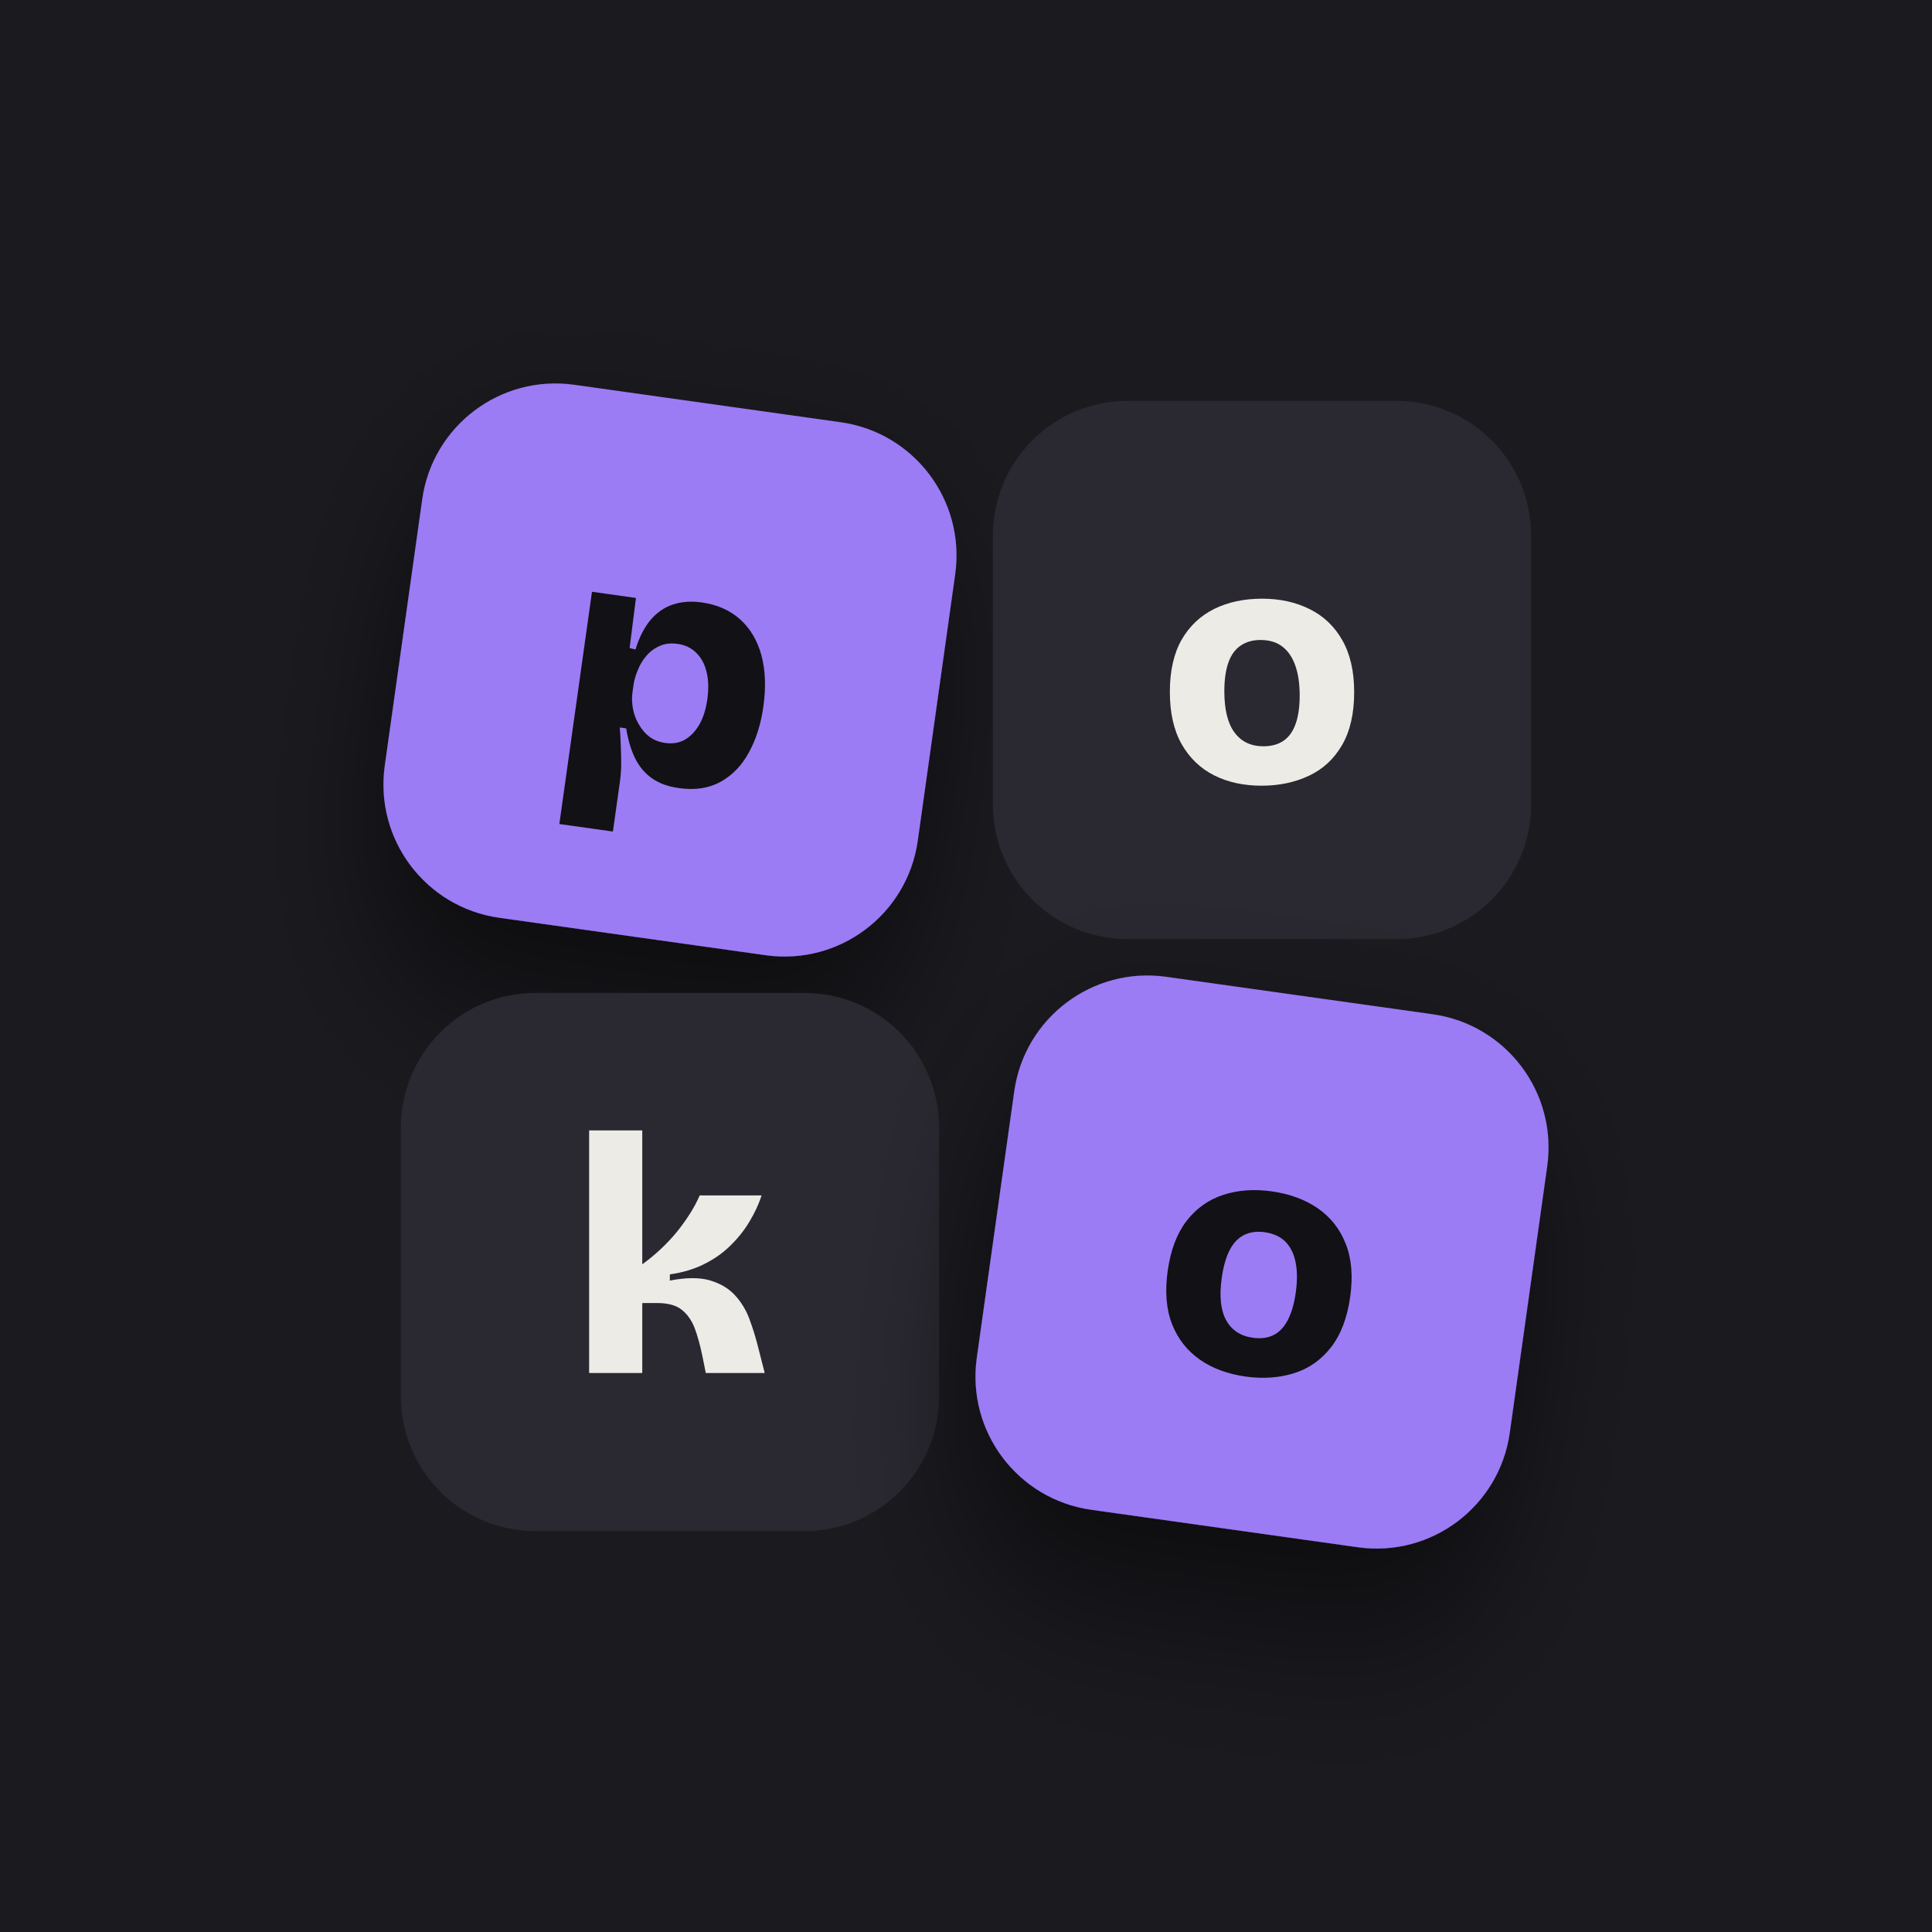
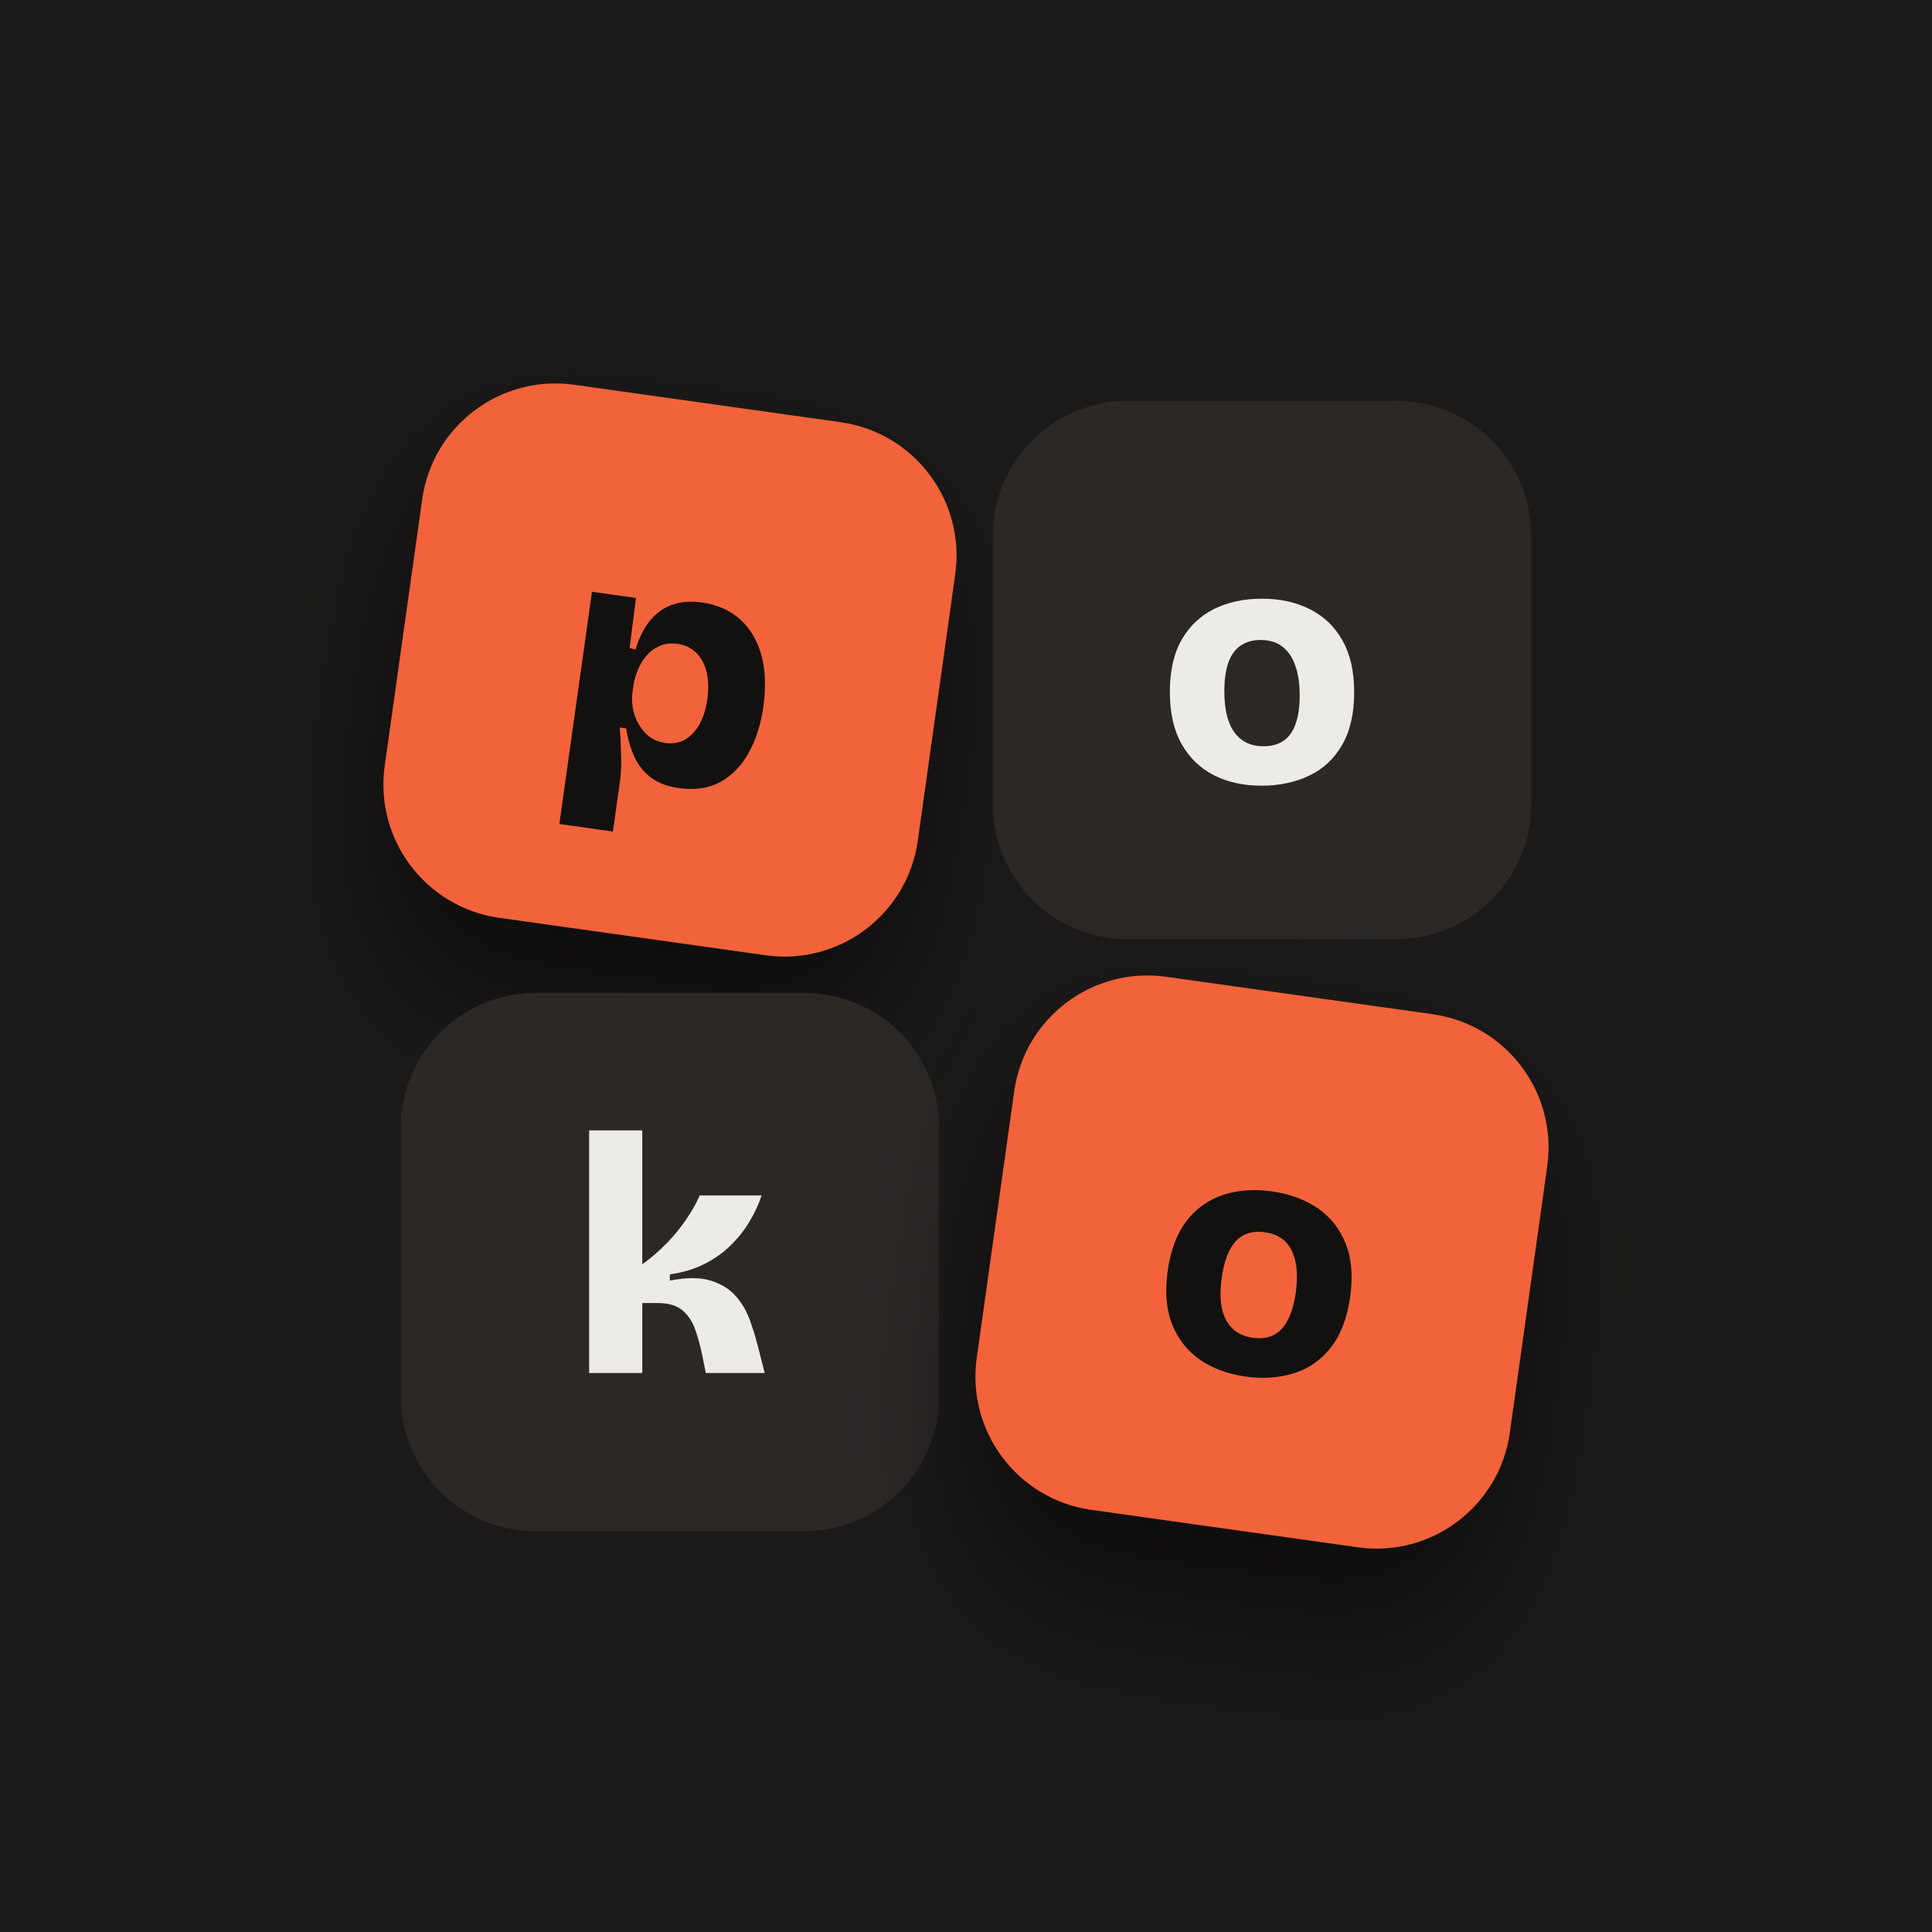
<svg xmlns="http://www.w3.org/2000/svg" viewBox="0 0 112 112" width="112" height="112">
  <defs>
    <filter id="lift" x="-50%" y="-50%" width="200%" height="220%">
      <feDropShadow dx="0" dy="6" stdDeviation="5.4" flood-color="#000" flood-opacity="0.55" />
    </filter>
  </defs>
-   <rect width="112" height="112" fill="#1B1A1F" />
+   <rect width="112" height="112" fill="#1C1A19" />
  <g transform="translate(56 56) scale(0.78) translate(-56 -56)">
    <g transform="rotate(8 34 34)" filter="url(#lift)">
-       <rect x="14" y="14" width="40" height="40" rx="10" fill="#9B7BF5" />
+       <rect x="14" y="14" width="40" height="40" rx="10" fill="#F2643A" />
    </g>
    <g transform="rotate(8 34 34)">
-       <path d="M31.47 46.48L27.45 46.48L27.45 29.05L30.75 29.05L30.80 32.80L31.25 32.85Q31.47 31.45 32.05 30.52Q32.63 29.60 33.54 29.15Q34.45 28.70 35.63 28.70Q37.38 28.70 38.64 29.55Q39.90 30.40 40.58 31.98Q41.25 33.55 41.25 35.75Q41.25 37.70 40.66 39.25Q40.08 40.80 38.89 41.70Q37.70 42.60 35.88 42.60Q34.65 42.60 33.80 42.16Q32.95 41.73 32.36 40.88Q31.77 40.02 31.38 38.75L30.90 38.75Q31.05 39.42 31.17 40.13Q31.30 40.83 31.39 41.48Q31.47 42.13 31.47 42.73L31.47 46.48M34.40 39.42Q35.23 39.42 35.81 38.98Q36.40 38.52 36.73 37.70Q37.05 36.88 37.05 35.77Q37.05 34.60 36.71 33.76Q36.38 32.92 35.75 32.46Q35.13 32 34.30 32Q33.52 32 32.99 32.34Q32.45 32.67 32.11 33.21Q31.77 33.75 31.63 34.35Q31.47 34.95 31.47 35.48L31.47 36.02Q31.47 36.50 31.60 36.98Q31.72 37.45 31.97 37.89Q32.23 38.33 32.58 38.67Q32.92 39.02 33.39 39.23Q33.85 39.42 34.40 39.42" fill="#121115" />
+       <path d="M31.47 46.48L27.45 46.48L27.45 29.05L30.75 29.05L30.80 32.80L31.25 32.85Q31.47 31.45 32.05 30.52Q32.63 29.60 33.54 29.15Q34.45 28.70 35.63 28.70Q37.38 28.70 38.64 29.55Q39.90 30.40 40.58 31.98Q41.25 33.55 41.25 35.75Q41.25 37.70 40.66 39.25Q40.08 40.80 38.89 41.70Q37.70 42.60 35.88 42.60Q34.65 42.60 33.80 42.16Q32.95 41.73 32.36 40.88Q31.77 40.02 31.38 38.75L30.90 38.75Q31.05 39.42 31.17 40.13Q31.30 40.83 31.39 41.48Q31.47 42.13 31.47 42.73L31.47 46.48M34.40 39.42Q35.23 39.42 35.81 38.98Q36.40 38.52 36.73 37.70Q37.05 36.88 37.05 35.77Q37.05 34.60 36.71 33.76Q36.38 32.92 35.75 32.46Q35.13 32 34.30 32Q33.52 32 32.99 32.34Q32.45 32.67 32.11 33.21Q31.77 33.75 31.63 34.35Q31.47 34.95 31.47 35.48L31.47 36.02Q31.47 36.50 31.60 36.98Q31.72 37.45 31.97 37.89Q32.23 38.33 32.58 38.67Q32.92 39.02 33.39 39.23Q33.85 39.42 34.40 39.42" fill="#131110" />
    </g>
-     <rect x="58" y="14" width="40" height="40" rx="10" fill="#2A2830" />
+     <rect x="58" y="14" width="40" height="40" rx="10" fill="#2B2826" />
    <path d="M77.97 42.60Q75.97 42.60 74.44 41.83Q72.90 41.05 72.02 39.50Q71.15 37.95 71.15 35.63Q71.15 33.30 72.02 31.76Q72.90 30.23 74.45 29.46Q76 28.70 78 28.70Q80 28.70 81.55 29.48Q83.10 30.25 83.97 31.79Q84.85 33.33 84.85 35.65Q84.85 38.02 83.95 39.58Q83.05 41.13 81.49 41.86Q79.92 42.60 77.97 42.60M78.10 39.67Q79 39.67 79.60 39.26Q80.20 38.85 80.50 38Q80.80 37.15 80.80 35.90Q80.80 34.58 80.47 33.66Q80.15 32.75 79.51 32.26Q78.88 31.77 77.88 31.77Q77.02 31.77 76.41 32.19Q75.80 32.60 75.50 33.45Q75.20 34.30 75.20 35.58Q75.20 37.63 75.96 38.65Q76.72 39.67 78.10 39.67" fill="#EDEBE6" />
-     <rect x="14" y="58" width="40" height="40" rx="10" fill="#2A2830" />
+     <rect x="14" y="58" width="40" height="40" rx="10" fill="#2B2826" />
    <path d="M31.94 86.25L27.99 86.25L27.99 68.22L31.94 68.22L31.94 78.17Q32.66 77.65 33.30 77.05Q33.94 76.45 34.48 75.80Q35.01 75.15 35.45 74.46Q35.89 73.78 36.21 73.05L40.81 73.05Q40.49 74.03 39.91 74.99Q39.34 75.95 38.51 76.76Q37.69 77.58 36.55 78.15Q35.41 78.72 33.99 78.92L33.99 79.38Q35.79 79.03 36.95 79.36Q38.11 79.70 38.81 80.45Q39.51 81.20 39.89 82.20Q40.26 83.20 40.51 84.17L41.04 86.25L36.66 86.25L36.41 85Q36.16 83.78 35.83 82.90Q35.49 82.03 34.86 81.54Q34.24 81.05 33.06 81.05L31.94 81.05" fill="#EDEBE6" />
    <g transform="rotate(8 78 78)" filter="url(#lift)">
-       <rect x="58" y="58" width="40" height="40" rx="10" fill="#9B7BF5" />
+       <rect x="58" y="58" width="40" height="40" rx="10" fill="#F2643A" />
    </g>
    <g transform="rotate(8 78 78)">
-       <path d="M77.97 86.60Q75.97 86.60 74.44 85.83Q72.90 85.05 72.02 83.50Q71.15 81.95 71.15 79.63Q71.15 77.30 72.02 75.76Q72.90 74.22 74.45 73.46Q76 72.70 78 72.70Q80 72.70 81.55 73.47Q83.10 74.25 83.97 75.79Q84.85 77.33 84.85 79.65Q84.85 82.03 83.95 83.58Q83.05 85.13 81.49 85.86Q79.92 86.60 77.97 86.60M78.10 83.67Q79 83.67 79.60 83.26Q80.20 82.85 80.50 82Q80.80 81.15 80.80 79.90Q80.80 78.58 80.47 77.66Q80.15 76.75 79.51 76.26Q78.88 75.78 77.88 75.78Q77.02 75.78 76.41 76.19Q75.80 76.60 75.50 77.45Q75.20 78.30 75.20 79.58Q75.20 81.63 75.96 82.65Q76.72 83.67 78.10 83.67" fill="#121115" />
+       <path d="M77.97 86.60Q75.97 86.60 74.44 85.83Q72.90 85.05 72.02 83.50Q71.15 81.95 71.15 79.63Q71.15 77.30 72.02 75.76Q72.90 74.22 74.45 73.46Q76 72.70 78 72.70Q80 72.70 81.55 73.47Q83.10 74.25 83.97 75.79Q84.85 77.33 84.85 79.65Q84.85 82.03 83.95 83.58Q83.05 85.13 81.49 85.86Q79.92 86.60 77.97 86.60M78.10 83.67Q79 83.67 79.60 83.26Q80.20 82.85 80.50 82Q80.80 81.15 80.80 79.90Q80.80 78.58 80.47 77.66Q80.15 76.75 79.51 76.26Q78.88 75.78 77.88 75.78Q77.02 75.78 76.41 76.19Q75.80 76.60 75.50 77.45Q75.20 78.30 75.20 79.58Q75.20 81.63 75.96 82.65Q76.72 83.67 78.10 83.67" fill="#131110" />
    </g>
  </g>
</svg>
